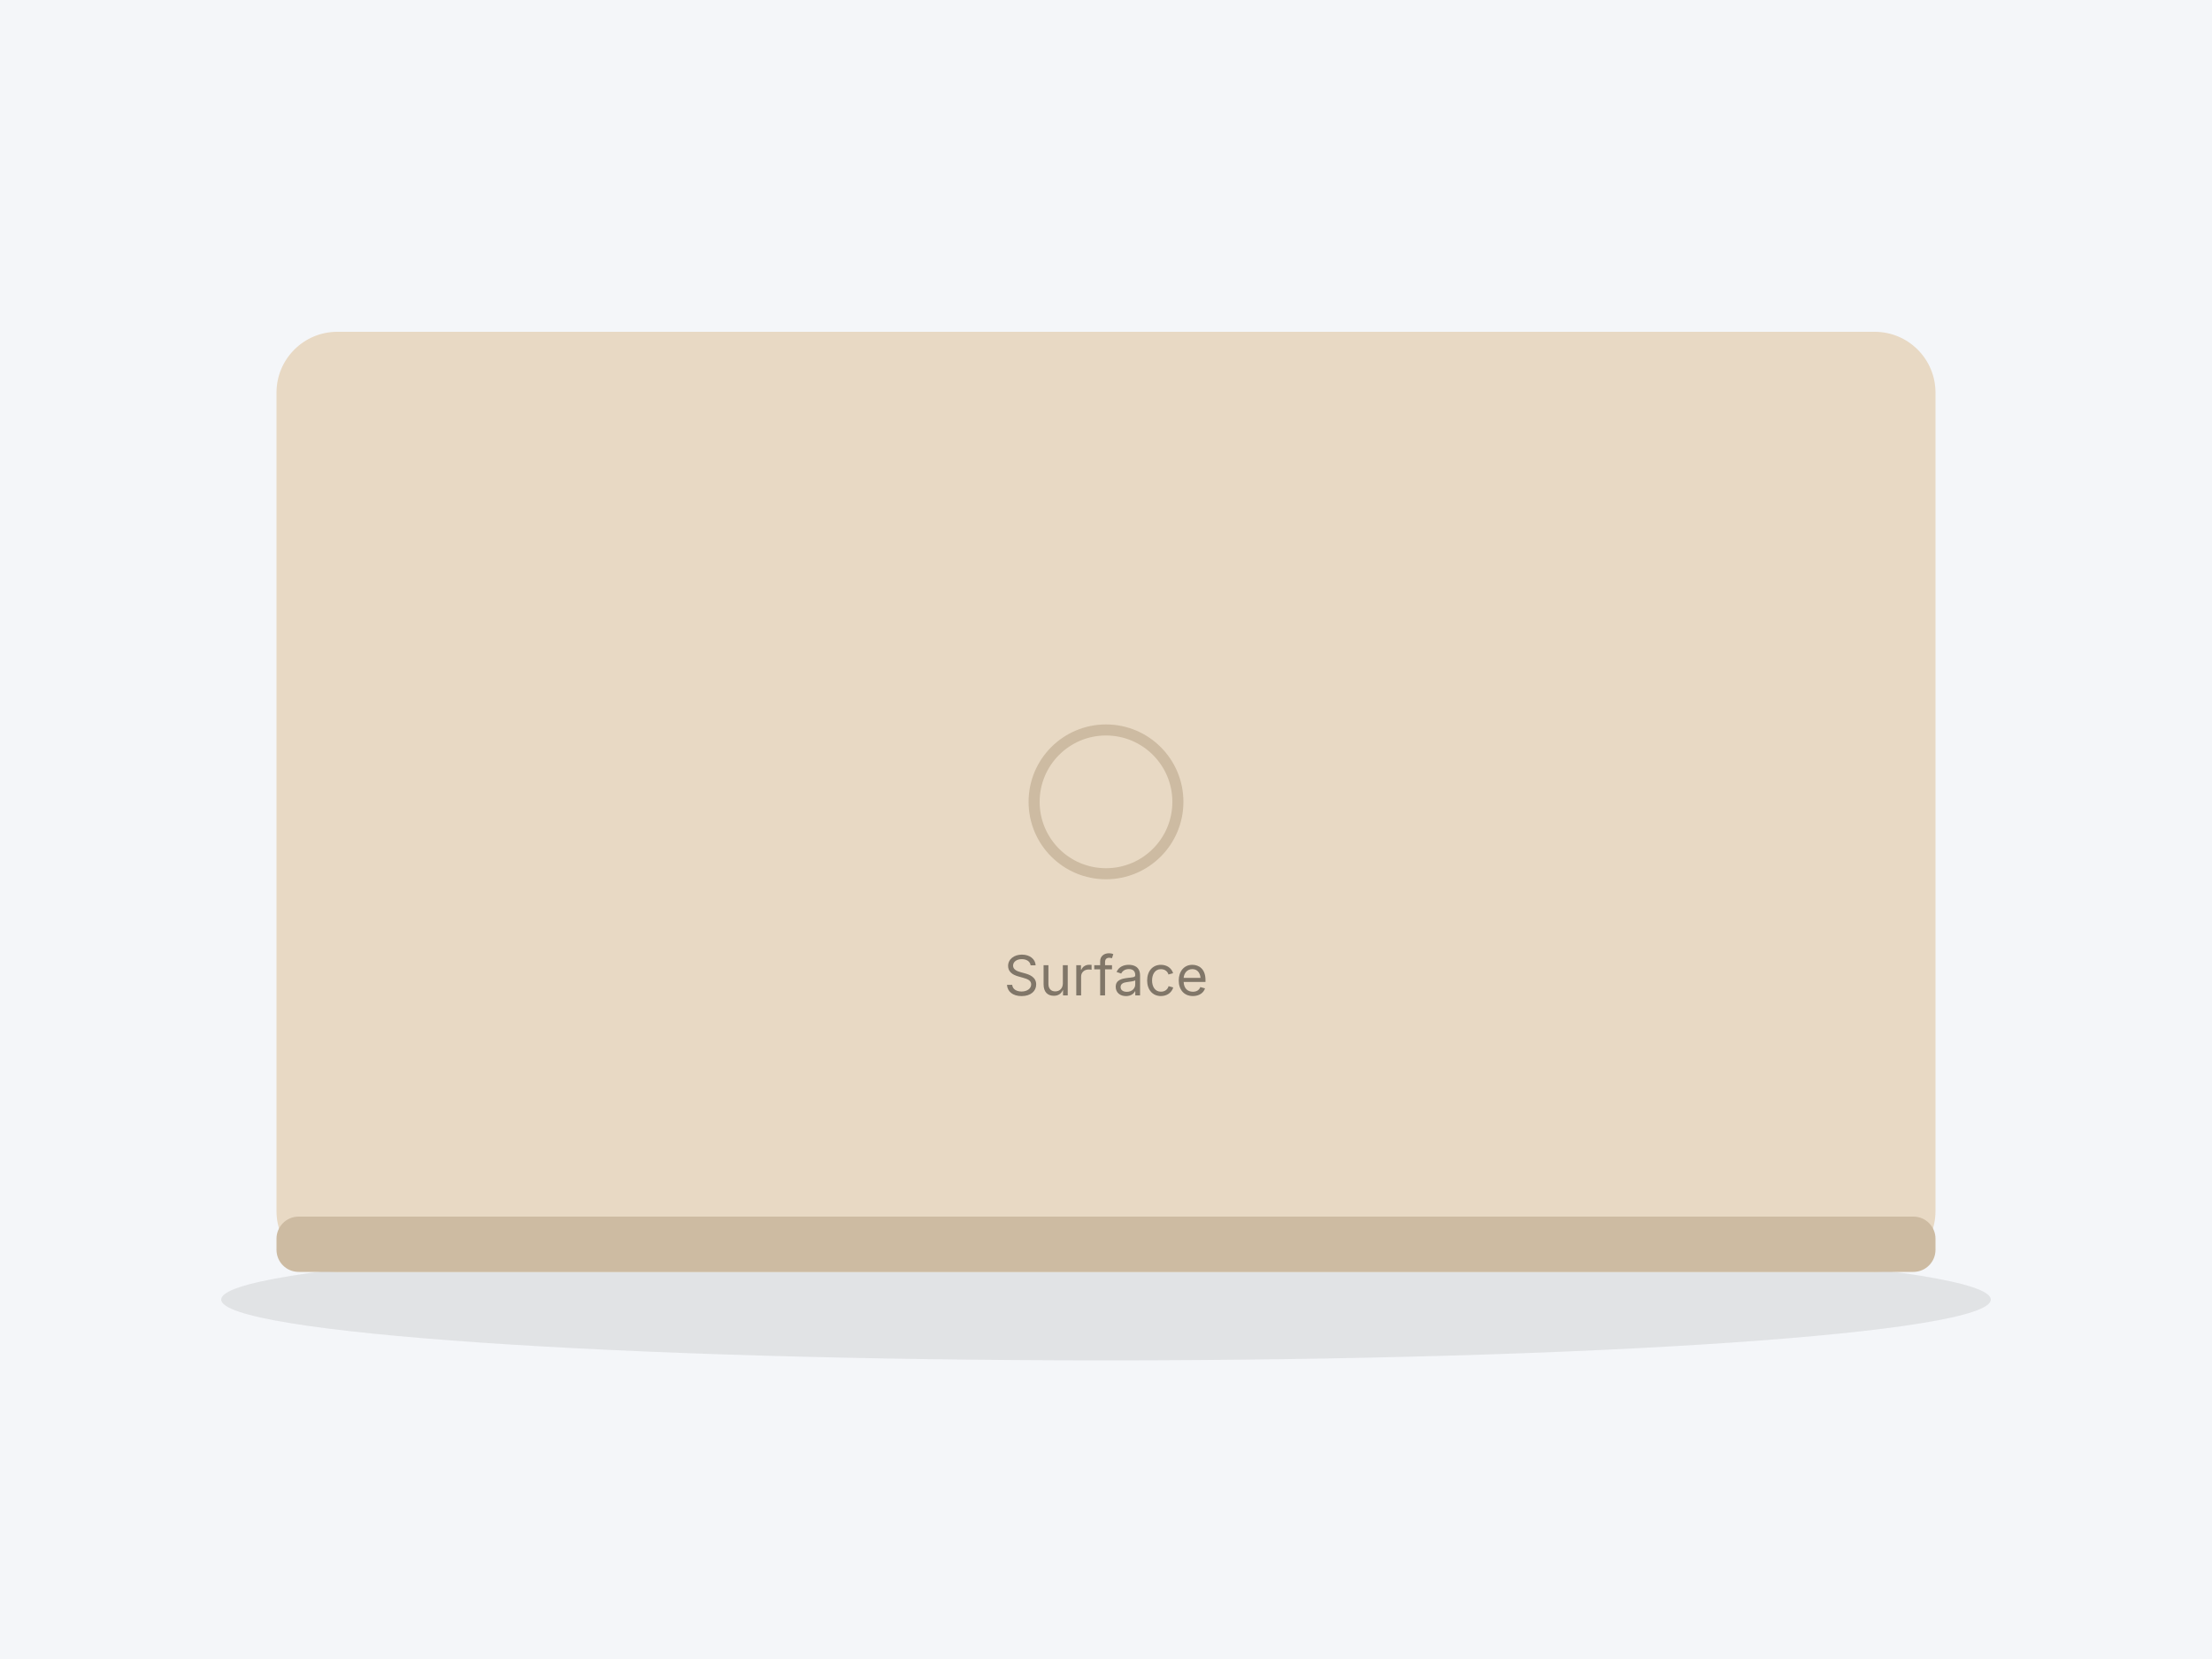
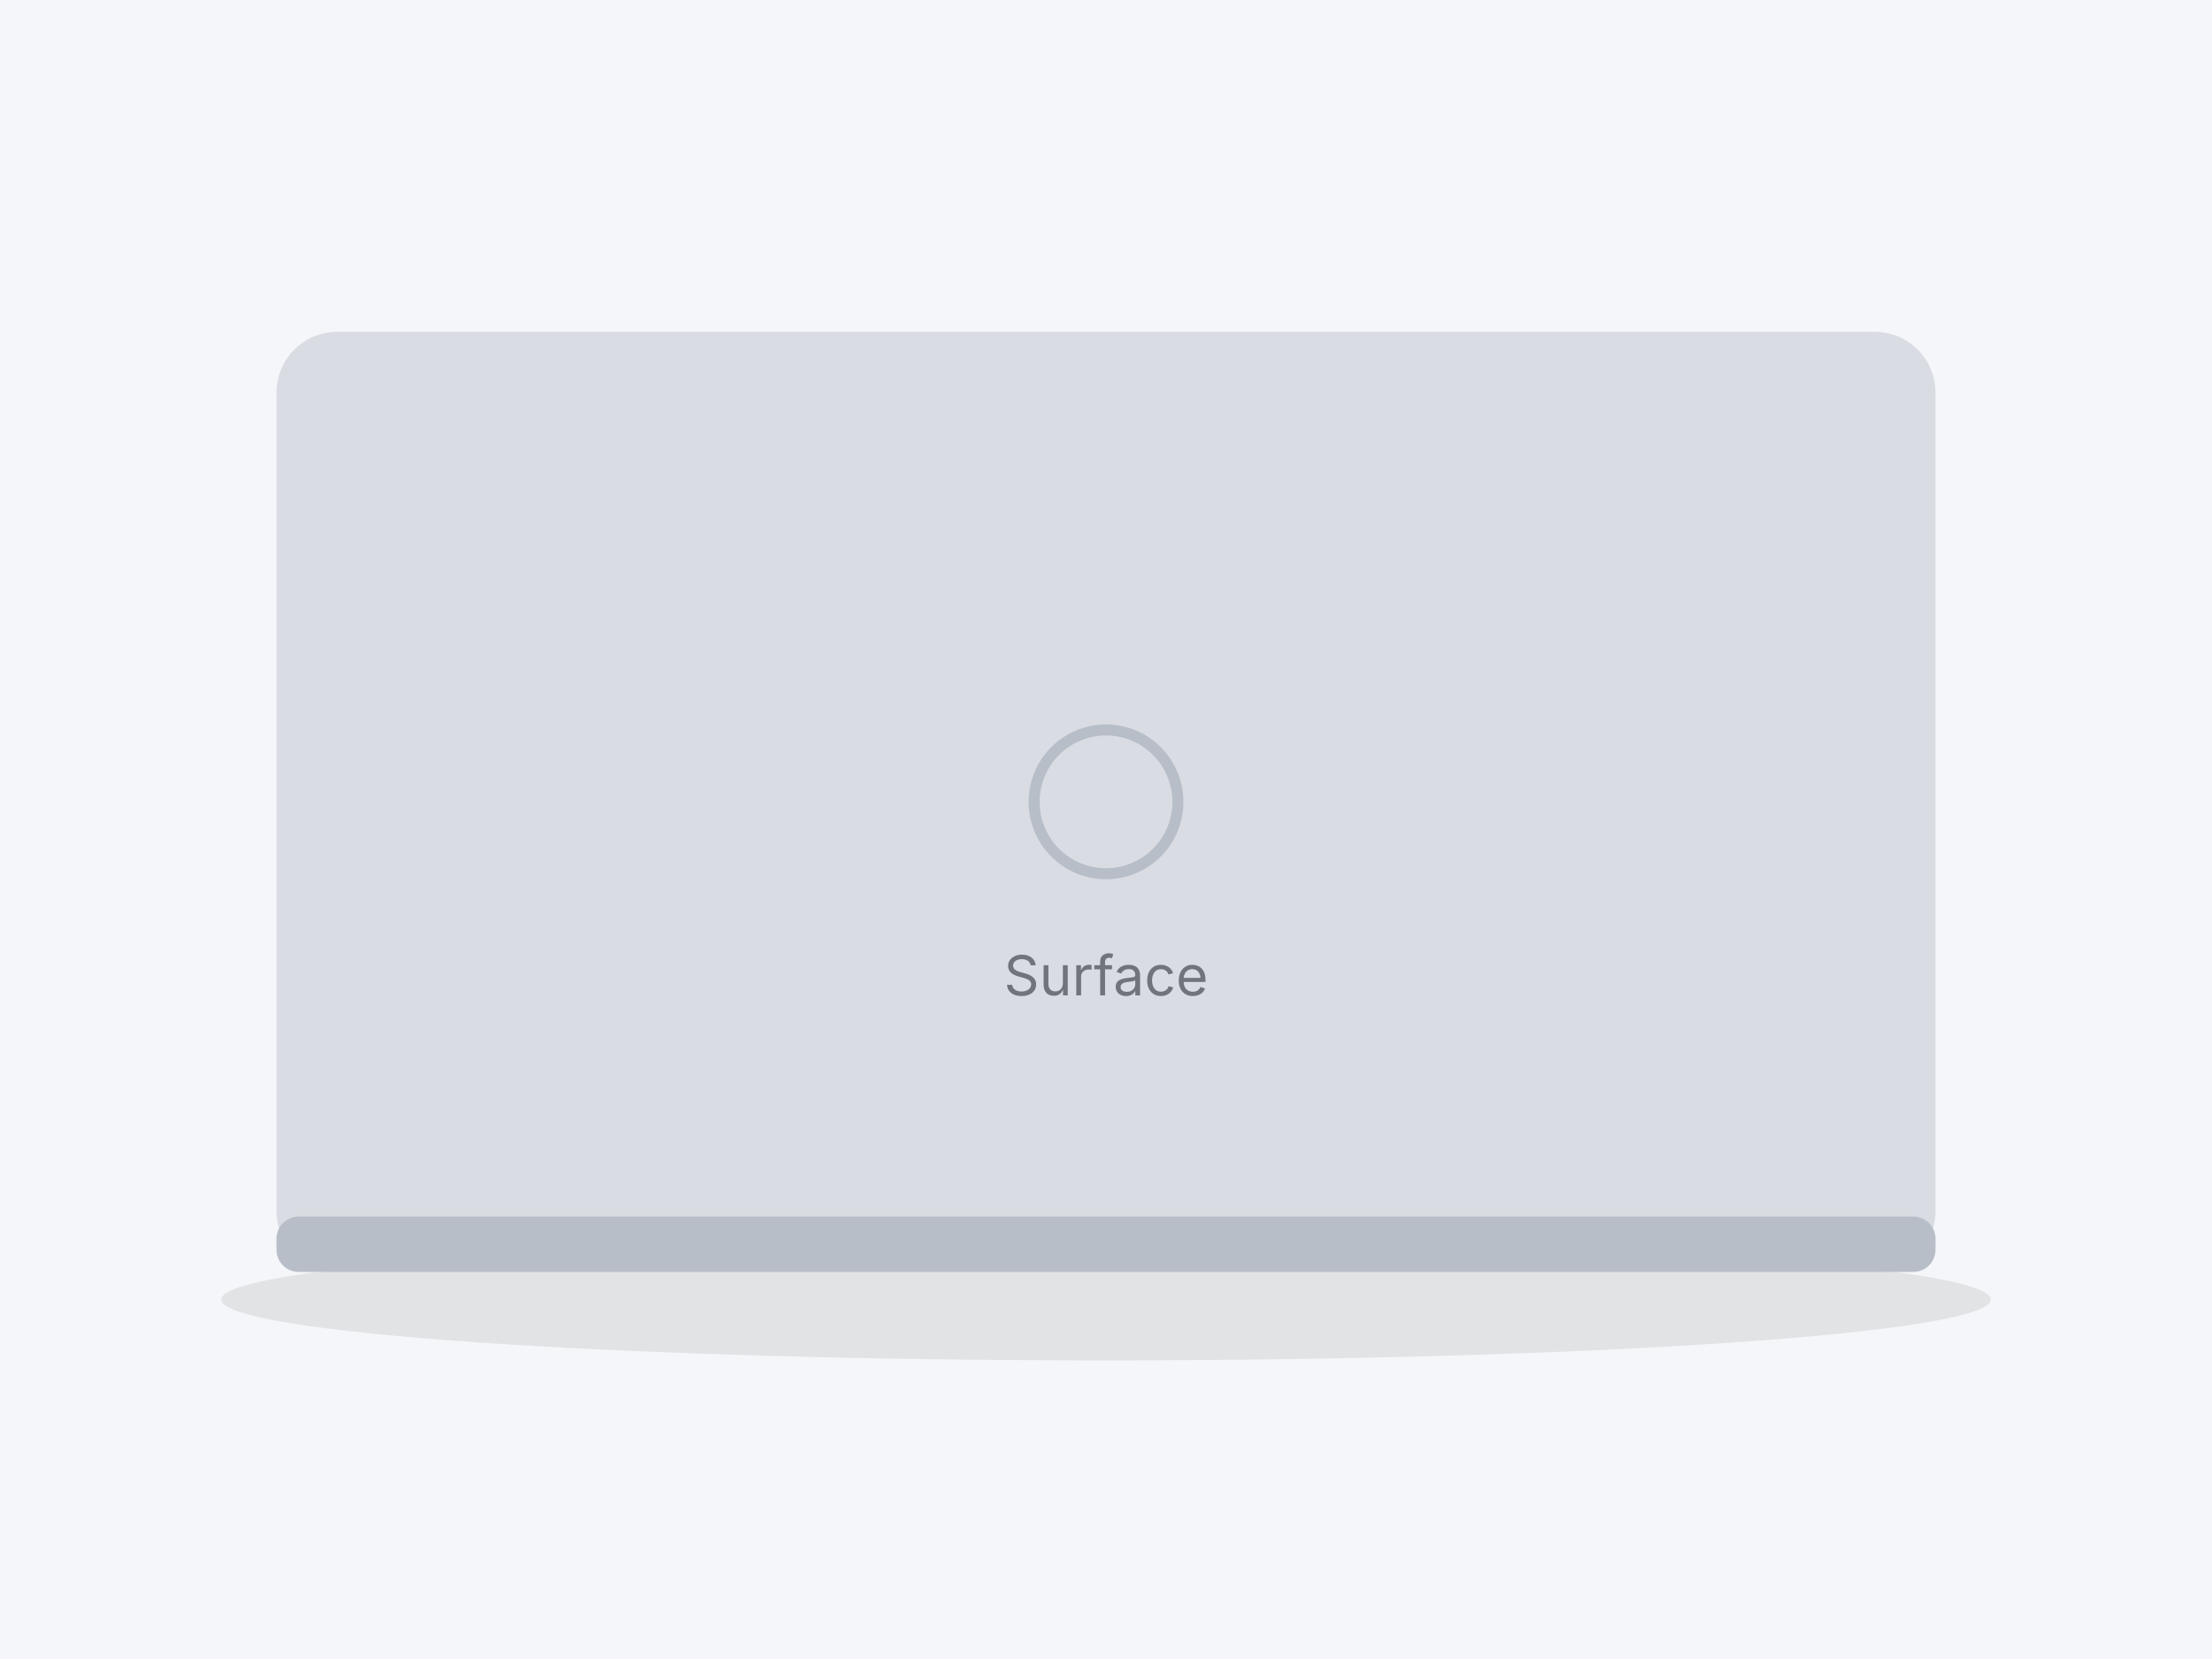
<svg xmlns="http://www.w3.org/2000/svg" viewBox="0 0 800 600" role="img" aria-label="Surface Laptop 3">
  <rect width="800" height="600" fill="#F4F6F9" />
  <ellipse cx="400" cy="470" rx="320" ry="22" fill="#000" opacity=".08" />
-   <rect x="100" y="120" width="600" height="340" rx="22" fill="#E8D9C4" />
-   <rect x="100" y="440" width="600" height="20" rx="8" fill="#CDBBA2" />
-   <circle cx="400" cy="290" r="26" fill="none" stroke="#CDBBA2" stroke-width="4" />
-   <text x="400" y="360" text-anchor="middle" font-family="Inter,Arial,sans-serif" font-size="20" fill="#3A342C" opacity=".6">Surface</text>
+   <rect x="100" y="120" width="600" height="340" rx="22" fill="#D9DDE3" />
+   <rect x="100" y="440" width="600" height="20" rx="8" fill="#B8BEC8" />
+   <circle cx="400" cy="290" r="26" fill="none" stroke="#B8BEC8" stroke-width="4" />
+   <text x="400" y="360" text-anchor="middle" font-family="Inter,Arial,sans-serif" font-size="20" fill="#2A2F38" opacity=".6">Surface</text>
</svg>
